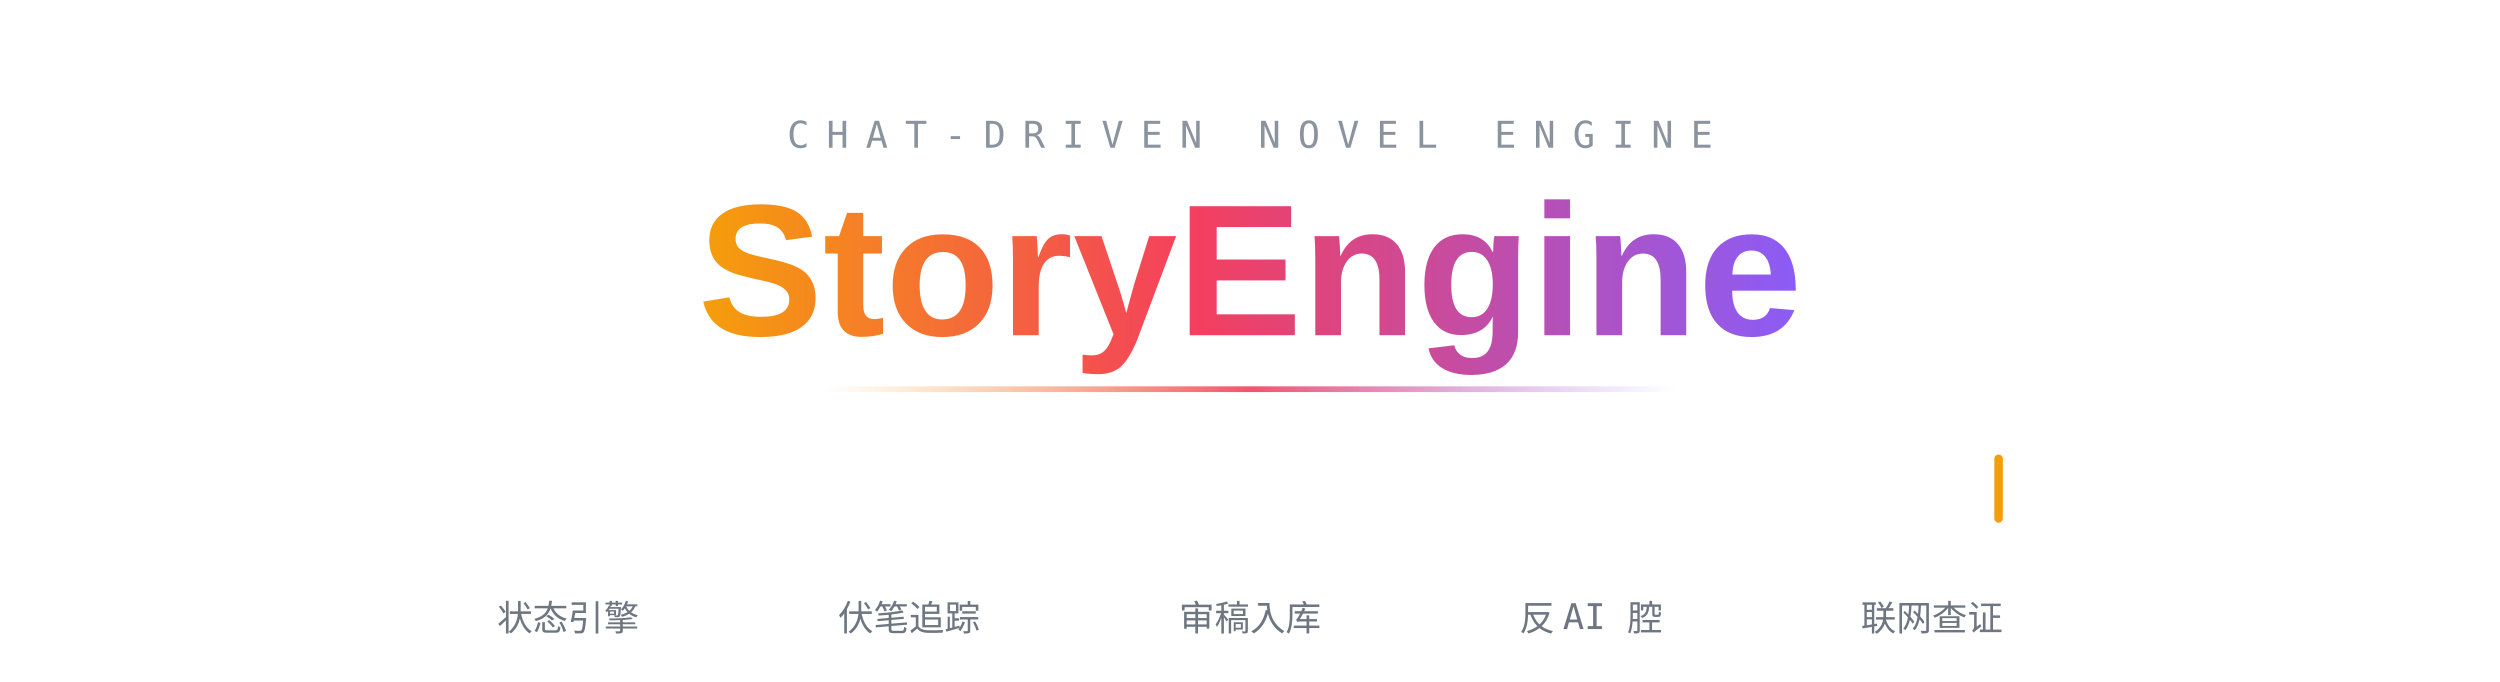
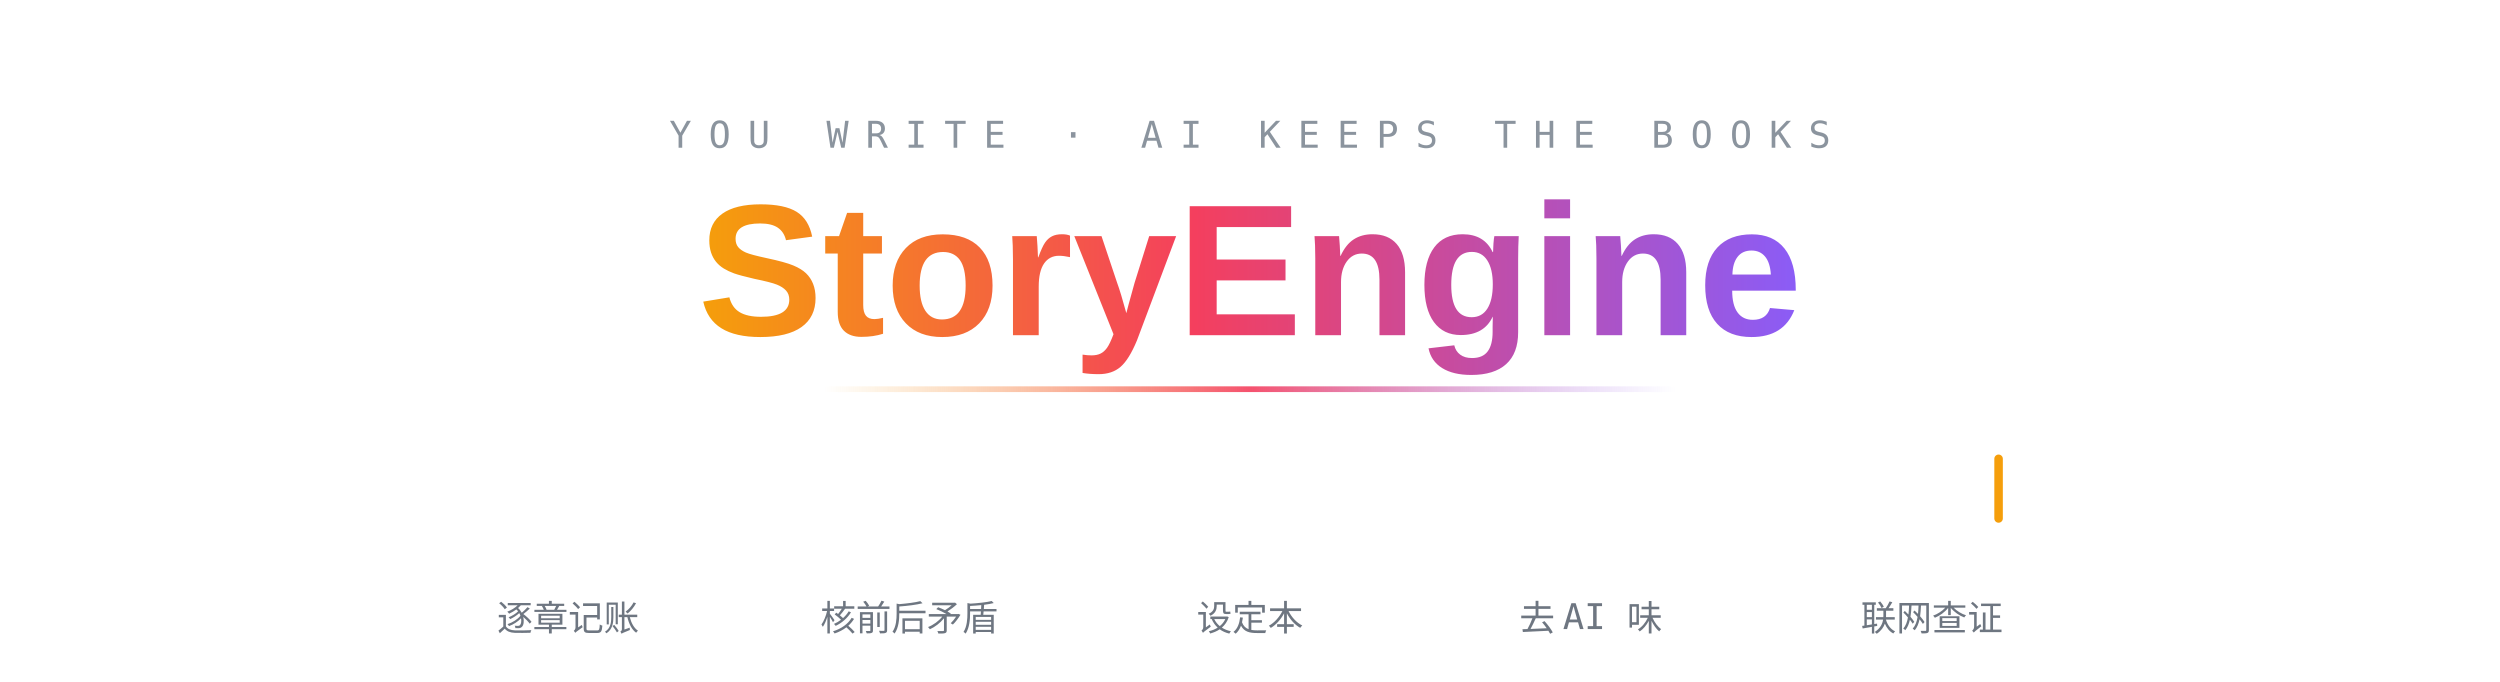
<svg xmlns="http://www.w3.org/2000/svg" viewBox="0 0 880 240" role="img" aria-label="StoryEngine">
  <defs>
    <linearGradient id="wordmark" x1="0%" y1="0%" x2="100%" y2="0%">
      <stop offset="0%" stop-color="#f59e0b" />
      <stop offset="45%" stop-color="#f43f5e" />
      <stop offset="100%" stop-color="#8b5cf6" />
      <animateTransform attributeName="gradientTransform" type="translate" values="-0.3 0; 0.3 0; -0.3 0" dur="6s" repeatCount="indefinite" />
    </linearGradient>
    <linearGradient id="rule" x1="0%" y1="0%" x2="100%" y2="0%">
      <stop offset="0%" stop-color="#f59e0b" stop-opacity="0" />
      <stop offset="50%" stop-color="#f43f5e" stop-opacity="0.9" />
      <stop offset="100%" stop-color="#8b5cf6" stop-opacity="0" />
    </linearGradient>
    <clipPath id="type1">
-       <rect x="180" y="150" width="0" height="40">
-         <animate attributeName="width" values="0;520;520;520" keyTimes="0;0.12;0.32;1" dur="13.5s" repeatCount="indefinite" />
+       <rect x="364" y="150" width="0" height="40">
+         <animate attributeName="width" values="0;156;156;156" keyTimes="0;0.12;0.32;1" dur="13.5s" repeatCount="indefinite" />
      </rect>
    </clipPath>
    <clipPath id="type2">
-       <rect x="180" y="150" width="0" height="40">
-         <animate attributeName="width" values="0;0;0;520;520;520" keyTimes="0;0.333;0.345;0.45;0.65;1" dur="13.5s" repeatCount="indefinite" />
+       <rect x="264" y="150" width="0" height="40">
+         <animate attributeName="width" values="0;0;0;356;356;356" keyTimes="0;0.333;0.345;0.45;0.65;1" dur="13.5s" repeatCount="indefinite" />
      </rect>
    </clipPath>
    <clipPath id="type3">
-       <rect x="180" y="150" width="0" height="40">
-         <animate attributeName="width" values="0;0;0;520;520;520" keyTimes="0;0.666;0.678;0.78;0.98;1" dur="13.5s" repeatCount="indefinite" />
+       <rect x="236" y="150" width="0" height="40">
+         <animate attributeName="width" values="0;0;0;412;412;412" keyTimes="0;0.666;0.678;0.78;0.98;1" dur="13.5s" repeatCount="indefinite" />
      </rect>
    </clipPath>
  </defs>
-   <text x="440" y="52" text-anchor="middle" font-family="'SF Mono','JetBrains Mono',Menlo,Consolas,monospace" font-size="13" letter-spacing="6" fill="#8b949e">CHAT-DRIVEN NOVEL ENGINE</text>
+   <text x="440" y="52" text-anchor="middle" font-family="'SF Mono','JetBrains Mono',Menlo,Consolas,monospace" font-size="13" letter-spacing="6" fill="#8b949e">YOU WRITE · AI KEEPS THE BOOKS</text>
  <text x="440" y="118" text-anchor="middle" font-family="'Segoe UI','PingFang SC','Helvetica Neue',Arial,sans-serif" font-size="66" font-weight="800" fill="url(#wordmark)">StoryEngine</text>
  <rect x="290" y="136" width="300" height="2" rx="1" fill="url(#rule)" />
  <g font-family="'Segoe UI','PingFang SC','Helvetica Neue',Arial,sans-serif" font-size="21" fill="#8b949e">
    <g clip-path="url(#type1)">
-       <text x="440" y="178" text-anchor="middle">对 AI 说话，写出一本长篇小说</text>
+       <text x="440" y="178" text-anchor="middle">你来写，AI 管账</text>
      <animate attributeName="opacity" values="1;1;0;0" keyTimes="0;0.32;0.34;1" dur="13.5s" repeatCount="indefinite" />
    </g>
    <g clip-path="url(#type2)" opacity="0">
-       <text x="440" y="178" text-anchor="middle">第 3 章埋的伏笔，第 300 章还记得</text>
+       <text x="440" y="178" text-anchor="middle">第 3 章埋的线索，第 300 章还对得上</text>
      <animate attributeName="opacity" values="0;0;1;1;0;0" keyTimes="0;0.34;0.35;0.65;0.67;1" dur="13.5s" repeatCount="indefinite" />
    </g>
    <g clip-path="url(#type3)" opacity="0">
-       <text x="440" y="178" text-anchor="middle">Local-first · 每步可预览 · 随时可撤销</text>
+       <text x="440" y="178" text-anchor="middle">数据全在本机 · 每步可撤销 · 定稿你说了算</text>
      <animate attributeName="opacity" values="0;0;1;1;0;0" keyTimes="0;0.67;0.68;0.985;0.995;1" dur="13.5s" repeatCount="indefinite" />
    </g>
    <rect x="702" y="160" width="3" height="24" rx="1.5" fill="#f59e0b">
      <animate attributeName="opacity" values="1;1;0;0" keyTimes="0;0.5;0.51;1" dur="1.1s" repeatCount="indefinite" />
-       <animate attributeName="x" values="440;705;705;440;700;700;440;720;720" keyTimes="0;0.12;0.333;0.345;0.45;0.666;0.678;0.78;1" dur="13.5s" repeatCount="indefinite" />
+       <animate attributeName="x" values="364;518;518;264;618;618;236;646;646" keyTimes="0;0.12;0.333;0.345;0.45;0.666;0.678;0.78;1" dur="13.5s" repeatCount="indefinite" />
    </rect>
  </g>
  <g font-family="'SF Mono','JetBrains Mono',Menlo,Consolas,monospace" font-size="12.5" fill="#6e7681" text-anchor="middle">
-     <text x="200" y="222">状态引擎</text>
-     <text x="320" y="222">伏笔追踪</text>
-     <text x="440" y="222">审稿入库</text>
-     <text x="560" y="222">反 AI 腔</text>
+     <text x="200" y="222">逐章记账</text>
+     <text x="320" y="222">核前后矛盾</text>
+     <text x="440" y="222">设定本</text>
+     <text x="560" y="222">去 AI 味</text>
    <text x="680" y="222">联网查证</text>
  </g>
</svg>
